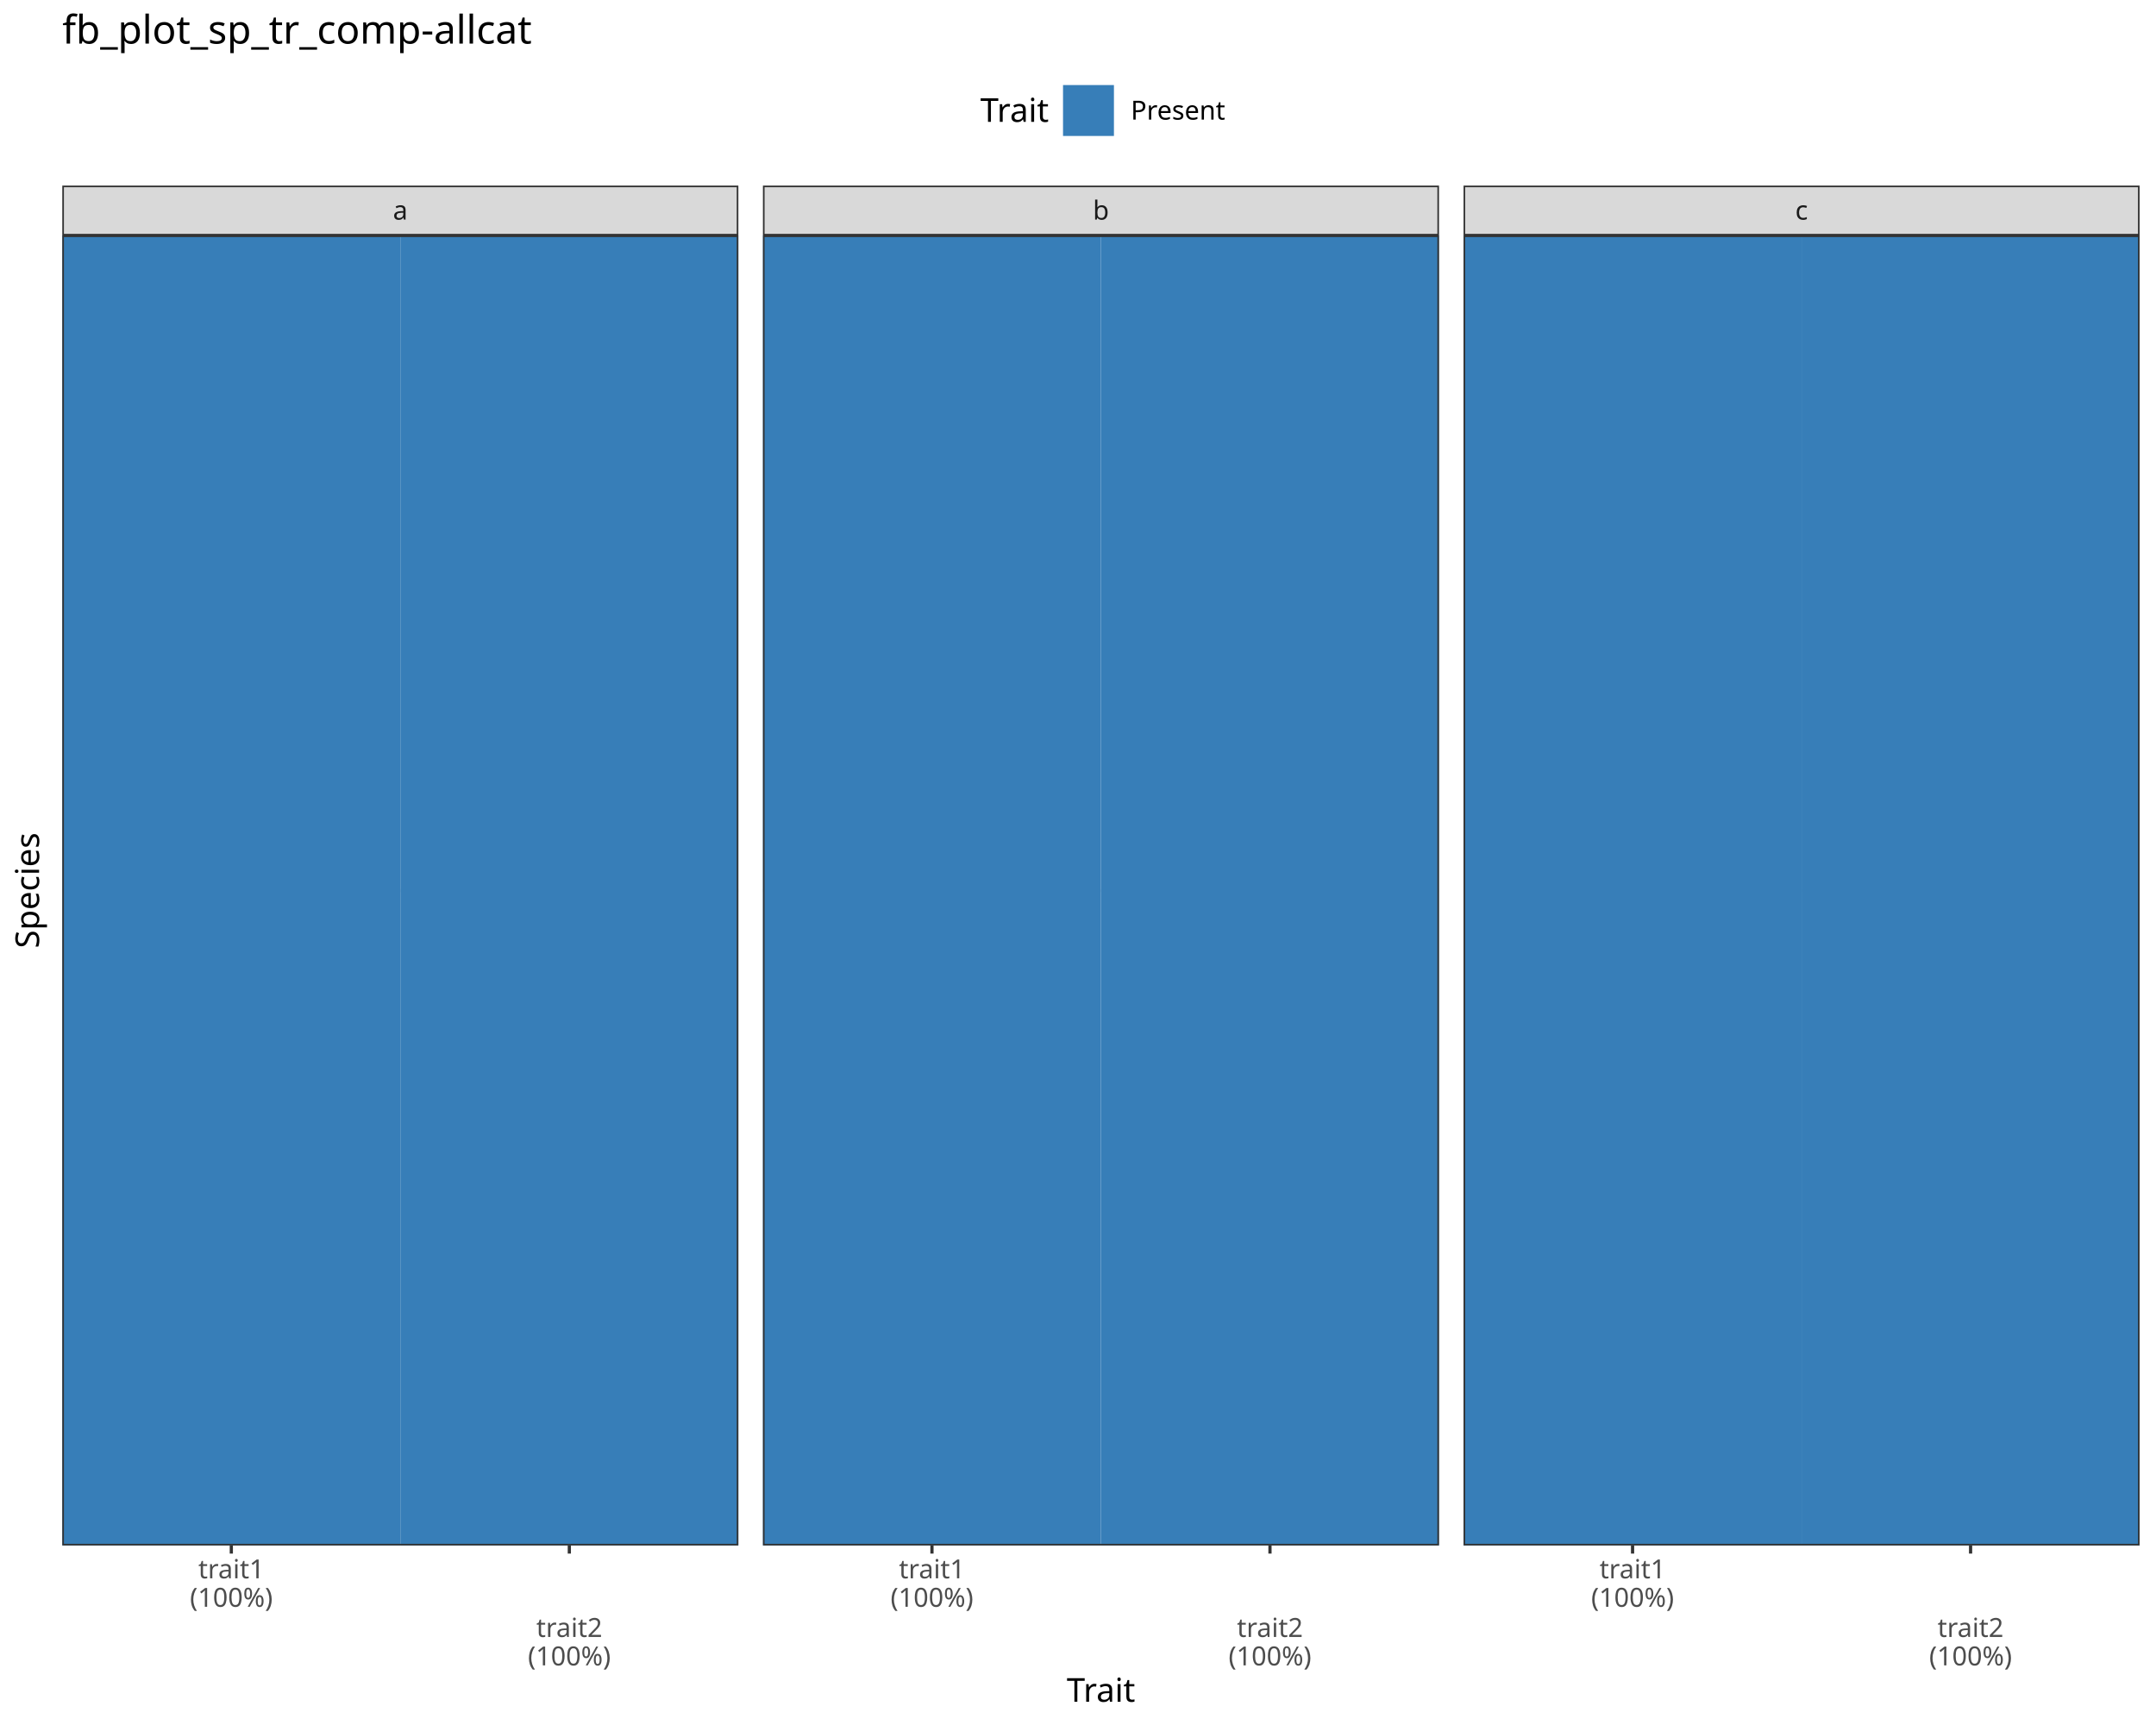
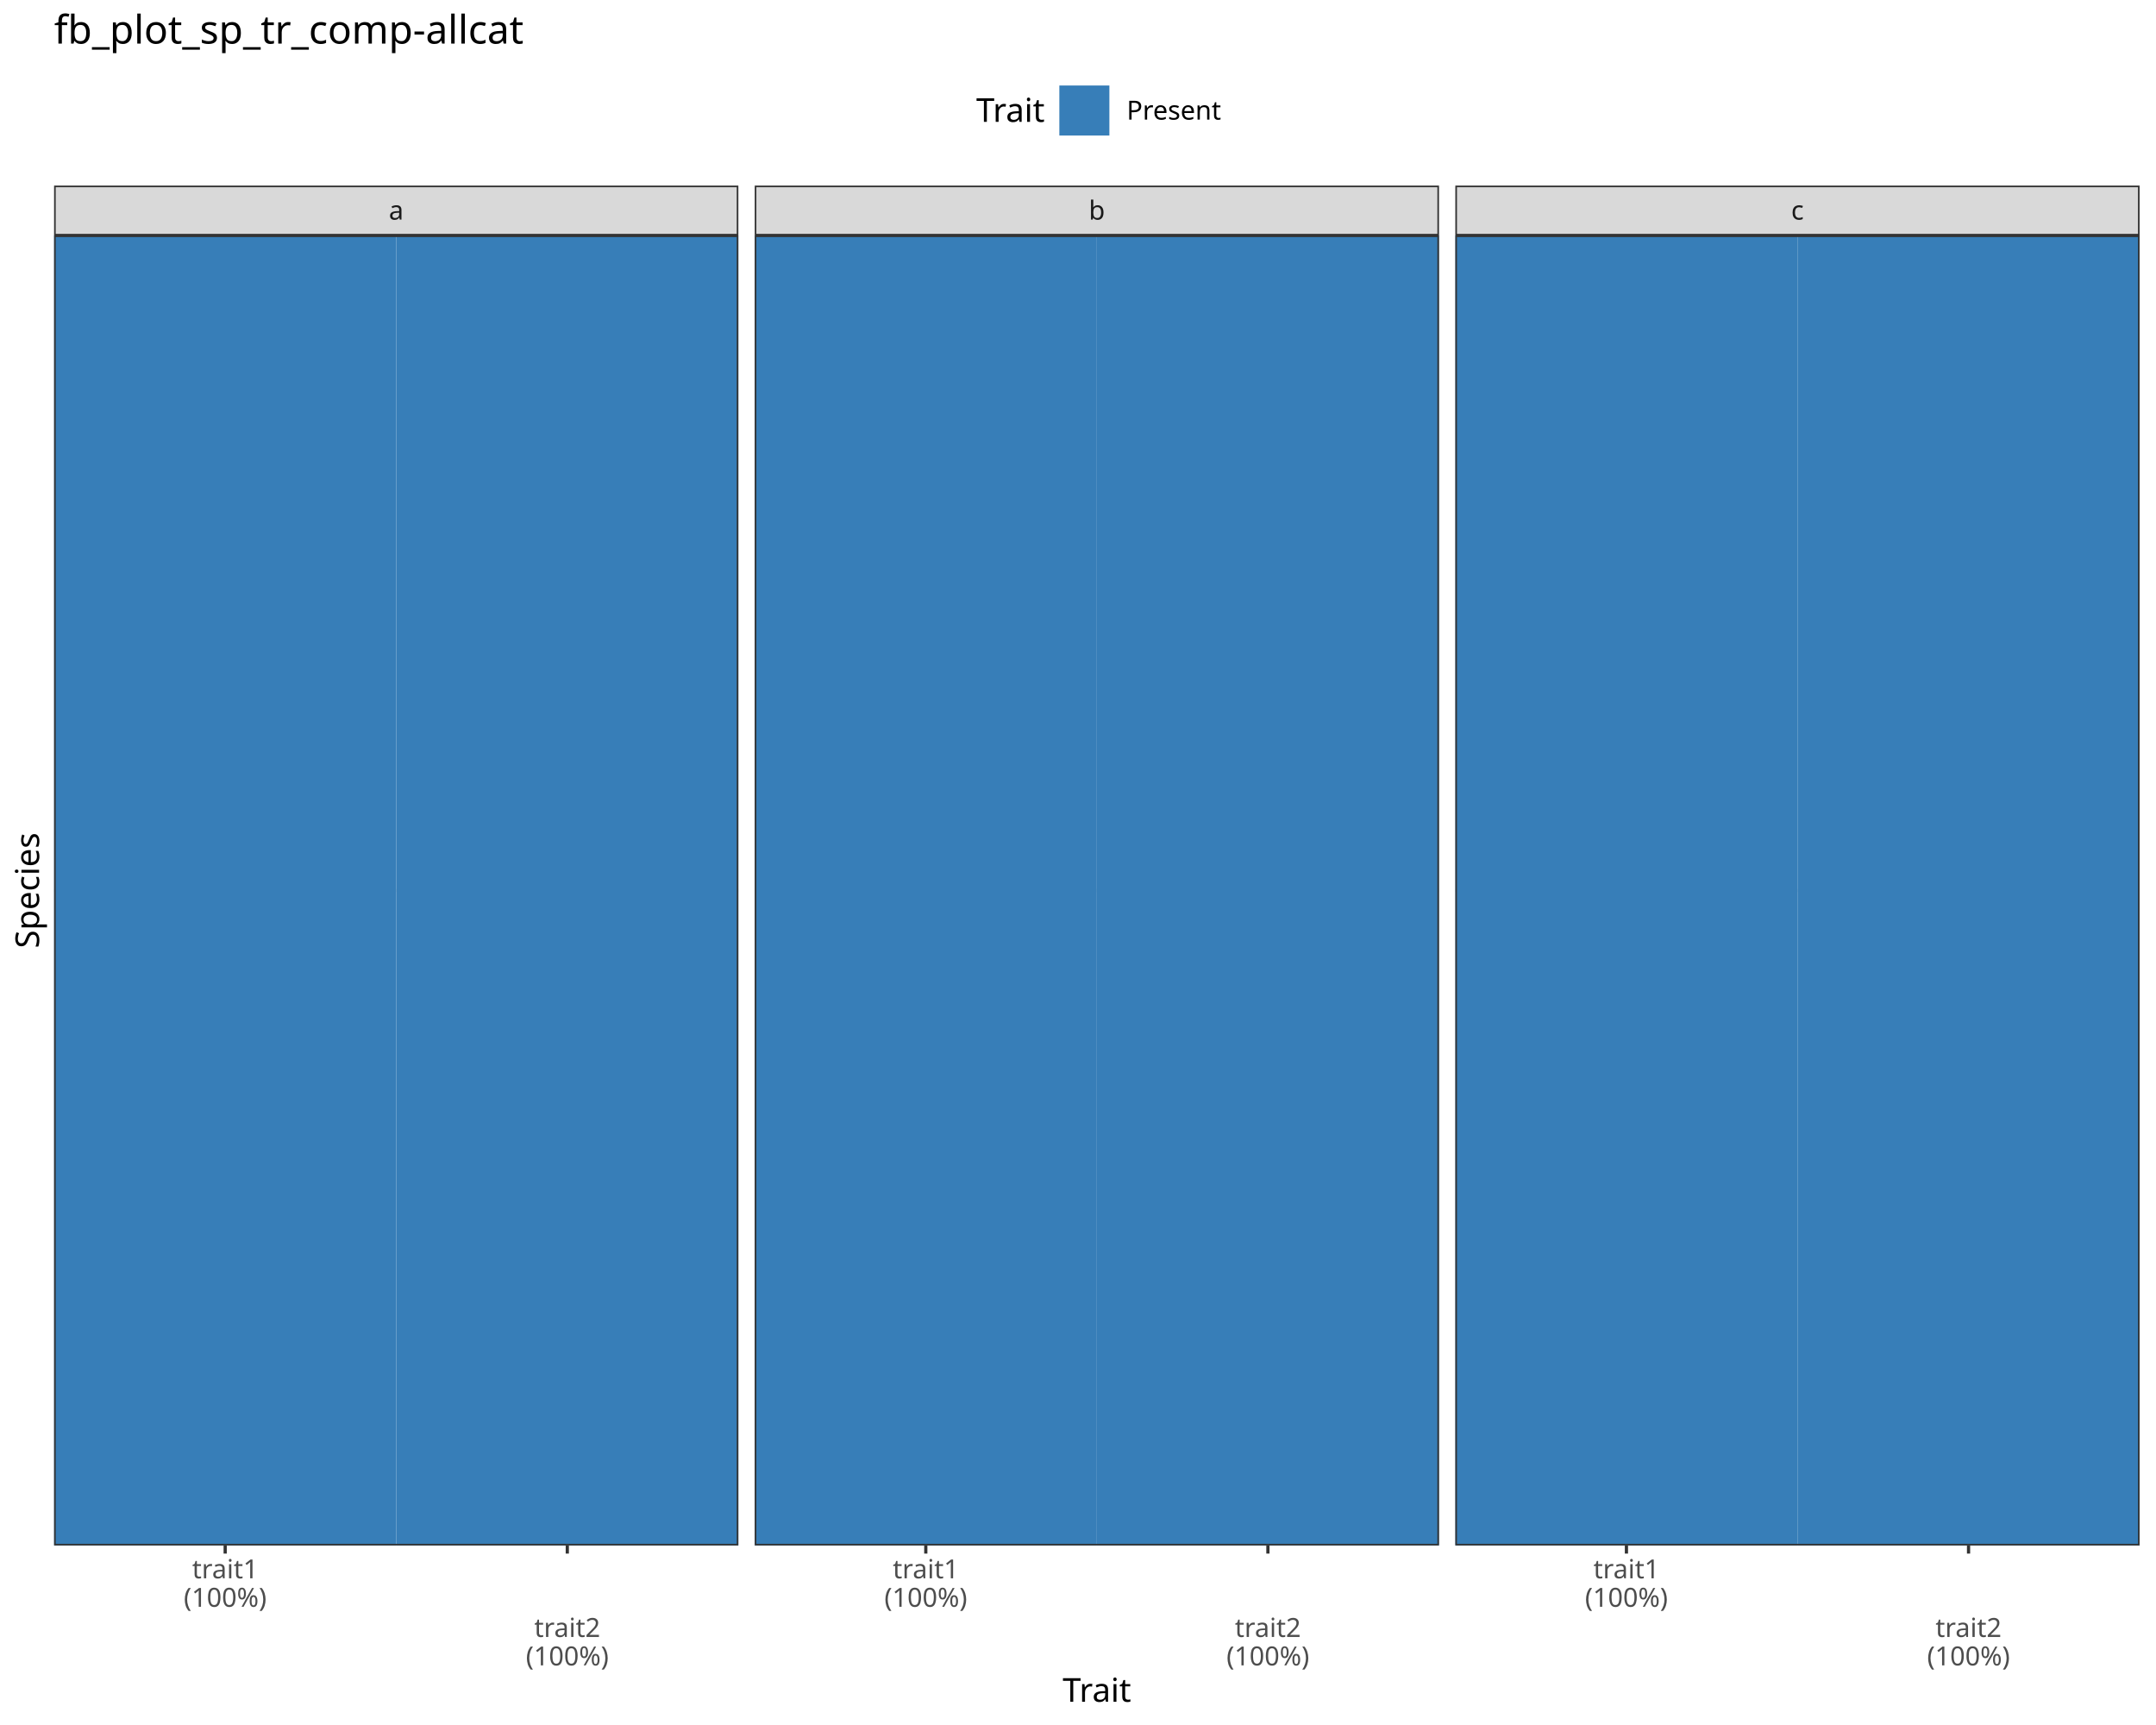
<svg xmlns="http://www.w3.org/2000/svg" class="svglite" data-engine-version="2.0" width="720.00pt" height="576.00pt" viewBox="0 0 720.00 576.00">
  <defs>
    <style type="text/css">
    .svglite line, .svglite polyline, .svglite polygon, .svglite path, .svglite rect, .svglite circle {
      fill: none;
      stroke: #000000;
      stroke-linecap: round;
      stroke-linejoin: round;
      stroke-miterlimit: 10.00;
    }
  </style>
  </defs>
  <rect width="100%" height="100%" style="stroke: none; fill: #FFFFFF;" />
  <defs>
    <clipPath id="cpMC4wMHw3MjAuMDB8MC4wMHw1NzYuMDA=">
      <rect x="0.00" y="0.00" width="720.00" height="576.00" />
    </clipPath>
  </defs>
  <g clip-path="url(#cpMC4wMHw3MjAuMDB8MC4wMHw1NzYuMDA=)">
    <rect x="0.00" y="0.00" width="720.00" height="576.00" style="stroke-width: 1.07; stroke: #FFFFFF; fill: #FFFFFF;" />
  </g>
  <defs>
-     <clipPath id="cpMjAuODF8MjQ2LjU3fDc4LjYzfDUxNi4wMw==">
-       <rect x="20.81" y="78.63" width="225.76" height="437.40" />
+     <clipPath id="cpMTguMDd8MjQ2LjU3fDc4LjYzfDUxNi4wMw==">
+       <rect x="18.07" y="78.63" width="228.50" height="437.40" />
    </clipPath>
  </defs>
-   <g clip-path="url(#cpMjAuODF8MjQ2LjU3fDc4LjYzfDUxNi4wMw==)">
-     <rect x="20.81" y="78.63" width="225.76" height="437.40" style="stroke-width: 1.07; stroke: none; fill: #FFFFFF;" />
-     <polyline points="20.81,297.33 246.57,297.33 " style="stroke-width: 1.07; stroke: #EBEBEB; stroke-linecap: butt;" />
-     <polyline points="77.25,516.03 77.25,78.63 " style="stroke-width: 1.07; stroke: #EBEBEB; stroke-linecap: butt;" />
-     <polyline points="190.13,516.03 190.13,78.63 " style="stroke-width: 1.07; stroke: #EBEBEB; stroke-linecap: butt;" />
-     <rect x="20.81" y="78.63" width="112.88" height="437.40" style="stroke-width: 0.21; stroke: none; stroke-linecap: butt; stroke-linejoin: miter; fill: #377EB8;" />
-     <rect x="133.69" y="78.63" width="112.88" height="437.40" style="stroke-width: 0.21; stroke: none; stroke-linecap: butt; stroke-linejoin: miter; fill: #377EB8;" />
-     <rect x="20.81" y="78.63" width="225.76" height="437.40" style="stroke-width: 1.07; stroke: #333333;" />
+   <g clip-path="url(#cpMTguMDd8MjQ2LjU3fDc4LjYzfDUxNi4wMw==)">
+     <rect x="18.07" y="78.63" width="228.50" height="437.40" style="stroke-width: 1.07; stroke: none; fill: #FFFFFF;" />
+     <polyline points="18.07,297.33 246.57,297.33 " style="stroke-width: 1.07; stroke: #EBEBEB; stroke-linecap: butt;" />
+     <polyline points="75.20,516.03 75.20,78.63 " style="stroke-width: 1.07; stroke: #EBEBEB; stroke-linecap: butt;" />
+     <polyline points="189.45,516.03 189.45,78.63 " style="stroke-width: 1.07; stroke: #EBEBEB; stroke-linecap: butt;" />
+     <rect x="18.07" y="78.63" width="114.25" height="437.40" style="stroke-width: 0.43; stroke: none; stroke-linecap: butt; stroke-linejoin: miter; fill: #377EB8;" />
+     <rect x="132.32" y="78.63" width="114.25" height="437.40" style="stroke-width: 0.43; stroke: none; stroke-linecap: butt; stroke-linejoin: miter; fill: #377EB8;" />
+     <rect x="18.07" y="78.63" width="228.50" height="437.40" style="stroke-width: 1.07; stroke: #333333;" />
  </g>
  <g clip-path="url(#cpMC4wMHw3MjAuMDB8MC4wMHw1NzYuMDA=)">
</g>
  <defs>
-     <clipPath id="cpMjU0Ljc5fDQ4MC41NHw3OC42M3w1MTYuMDM=">
-       <rect x="254.79" y="78.63" width="225.76" height="437.40" />
+     <clipPath id="cpMjUyLjA1fDQ4MC41NHw3OC42M3w1MTYuMDM=">
+       <rect x="252.05" y="78.63" width="228.50" height="437.40" />
    </clipPath>
  </defs>
-   <g clip-path="url(#cpMjU0Ljc5fDQ4MC41NHw3OC42M3w1MTYuMDM=)">
-     <rect x="254.79" y="78.63" width="225.76" height="437.40" style="stroke-width: 1.07; stroke: none; fill: #FFFFFF;" />
-     <polyline points="254.79,297.33 480.54,297.33 " style="stroke-width: 1.07; stroke: #EBEBEB; stroke-linecap: butt;" />
-     <polyline points="311.23,516.03 311.23,78.63 " style="stroke-width: 1.07; stroke: #EBEBEB; stroke-linecap: butt;" />
-     <polyline points="424.11,516.03 424.11,78.63 " style="stroke-width: 1.07; stroke: #EBEBEB; stroke-linecap: butt;" />
-     <rect x="254.79" y="78.63" width="112.88" height="437.40" style="stroke-width: 0.21; stroke: none; stroke-linecap: butt; stroke-linejoin: miter; fill: #377EB8;" />
-     <rect x="367.67" y="78.63" width="112.88" height="437.40" style="stroke-width: 0.21; stroke: none; stroke-linecap: butt; stroke-linejoin: miter; fill: #377EB8;" />
-     <rect x="254.79" y="78.63" width="225.76" height="437.40" style="stroke-width: 1.07; stroke: #333333;" />
+   <g clip-path="url(#cpMjUyLjA1fDQ4MC41NHw3OC42M3w1MTYuMDM=)">
+     <rect x="252.05" y="78.63" width="228.50" height="437.40" style="stroke-width: 1.07; stroke: none; fill: #FFFFFF;" />
+     <polyline points="252.05,297.33 480.54,297.33 " style="stroke-width: 1.07; stroke: #EBEBEB; stroke-linecap: butt;" />
+     <polyline points="309.17,516.03 309.17,78.63 " style="stroke-width: 1.07; stroke: #EBEBEB; stroke-linecap: butt;" />
+     <polyline points="423.42,516.03 423.42,78.63 " style="stroke-width: 1.07; stroke: #EBEBEB; stroke-linecap: butt;" />
+     <rect x="252.05" y="78.63" width="114.25" height="437.40" style="stroke-width: 0.43; stroke: none; stroke-linecap: butt; stroke-linejoin: miter; fill: #377EB8;" />
+     <rect x="366.30" y="78.63" width="114.25" height="437.40" style="stroke-width: 0.43; stroke: none; stroke-linecap: butt; stroke-linejoin: miter; fill: #377EB8;" />
+     <rect x="252.05" y="78.63" width="228.50" height="437.40" style="stroke-width: 1.07; stroke: #333333;" />
  </g>
  <g clip-path="url(#cpMC4wMHw3MjAuMDB8MC4wMHw1NzYuMDA=)">
</g>
  <defs>
-     <clipPath id="cpNDg4Ljc2fDcxNC41Mnw3OC42M3w1MTYuMDM=">
-       <rect x="488.76" y="78.63" width="225.76" height="437.40" />
+     <clipPath id="cpNDg2LjAyfDcxNC41Mnw3OC42M3w1MTYuMDM=">
+       <rect x="486.02" y="78.63" width="228.50" height="437.40" />
    </clipPath>
  </defs>
-   <g clip-path="url(#cpNDg4Ljc2fDcxNC41Mnw3OC42M3w1MTYuMDM=)">
-     <rect x="488.76" y="78.63" width="225.76" height="437.40" style="stroke-width: 1.07; stroke: none; fill: #FFFFFF;" />
-     <polyline points="488.76,297.33 714.52,297.33 " style="stroke-width: 1.07; stroke: #EBEBEB; stroke-linecap: butt;" />
-     <polyline points="545.20,516.03 545.20,78.63 " style="stroke-width: 1.07; stroke: #EBEBEB; stroke-linecap: butt;" />
-     <polyline points="658.08,516.03 658.08,78.63 " style="stroke-width: 1.07; stroke: #EBEBEB; stroke-linecap: butt;" />
-     <rect x="488.76" y="78.63" width="112.88" height="437.40" style="stroke-width: 0.21; stroke: none; stroke-linecap: butt; stroke-linejoin: miter; fill: #377EB8;" />
-     <rect x="601.64" y="78.63" width="112.88" height="437.40" style="stroke-width: 0.21; stroke: none; stroke-linecap: butt; stroke-linejoin: miter; fill: #377EB8;" />
-     <rect x="488.76" y="78.63" width="225.76" height="437.40" style="stroke-width: 1.07; stroke: #333333;" />
+   <g clip-path="url(#cpNDg2LjAyfDcxNC41Mnw3OC42M3w1MTYuMDM=)">
+     <rect x="486.02" y="78.63" width="228.50" height="437.40" style="stroke-width: 1.07; stroke: none; fill: #FFFFFF;" />
+     <polyline points="486.02,297.33 714.52,297.33 " style="stroke-width: 1.07; stroke: #EBEBEB; stroke-linecap: butt;" />
+     <polyline points="543.15,516.03 543.15,78.63 " style="stroke-width: 1.07; stroke: #EBEBEB; stroke-linecap: butt;" />
+     <polyline points="657.40,516.03 657.40,78.63 " style="stroke-width: 1.07; stroke: #EBEBEB; stroke-linecap: butt;" />
+     <rect x="486.02" y="78.63" width="114.25" height="437.40" style="stroke-width: 0.43; stroke: none; stroke-linecap: butt; stroke-linejoin: miter; fill: #377EB8;" />
+     <rect x="600.27" y="78.63" width="114.25" height="437.40" style="stroke-width: 0.43; stroke: none; stroke-linecap: butt; stroke-linejoin: miter; fill: #377EB8;" />
+     <rect x="486.02" y="78.63" width="228.50" height="437.40" style="stroke-width: 1.07; stroke: #333333;" />
  </g>
  <g clip-path="url(#cpMC4wMHw3MjAuMDB8MC4wMHw1NzYuMDA=)">
</g>
  <defs>
-     <clipPath id="cpMjAuODF8MjQ2LjU3fDYxLjk4fDc4LjYz">
-       <rect x="20.81" y="61.98" width="225.76" height="16.65" />
+     <clipPath id="cpMTguMDd8MjQ2LjU3fDYxLjk4fDc4LjYz">
+       <rect x="18.07" y="61.98" width="228.50" height="16.65" />
    </clipPath>
  </defs>
-   <g clip-path="url(#cpMjAuODF8MjQ2LjU3fDYxLjk4fDc4LjYz)">
-     <rect x="20.81" y="61.98" width="225.76" height="16.65" style="stroke-width: 1.07; stroke: #333333; fill: #D9D9D9;" />
-     <text x="133.69" y="73.33" text-anchor="middle" style="font-size: 8.80px; fill: #1A1A1A; font-family: sans;" textLength="4.89px" lengthAdjust="spacingAndGlyphs">a</text>
+   <g clip-path="url(#cpMTguMDd8MjQ2LjU3fDYxLjk4fDc4LjYz)">
+     <rect x="18.07" y="61.98" width="228.50" height="16.65" style="stroke-width: 1.07; stroke: #333333; fill: #D9D9D9;" />
+     <text x="132.32" y="73.33" text-anchor="middle" style="font-size: 8.80px; fill: #1A1A1A; font-family: sans;" textLength="4.89px" lengthAdjust="spacingAndGlyphs">a</text>
  </g>
  <g clip-path="url(#cpMC4wMHw3MjAuMDB8MC4wMHw1NzYuMDA=)">
</g>
  <defs>
-     <clipPath id="cpMjU0Ljc5fDQ4MC41NHw2MS45OHw3OC42Mw==">
-       <rect x="254.79" y="61.98" width="225.76" height="16.65" />
+     <clipPath id="cpMjUyLjA1fDQ4MC41NHw2MS45OHw3OC42Mw==">
+       <rect x="252.05" y="61.98" width="228.50" height="16.65" />
    </clipPath>
  </defs>
-   <g clip-path="url(#cpMjU0Ljc5fDQ4MC41NHw2MS45OHw3OC42Mw==)">
-     <rect x="254.79" y="61.98" width="225.76" height="16.65" style="stroke-width: 1.07; stroke: #333333; fill: #D9D9D9;" />
-     <text x="367.67" y="73.33" text-anchor="middle" style="font-size: 8.80px; fill: #1A1A1A; font-family: sans;" textLength="4.89px" lengthAdjust="spacingAndGlyphs">b</text>
+   <g clip-path="url(#cpMjUyLjA1fDQ4MC41NHw2MS45OHw3OC42Mw==)">
+     <rect x="252.05" y="61.98" width="228.50" height="16.65" style="stroke-width: 1.07; stroke: #333333; fill: #D9D9D9;" />
+     <text x="366.30" y="73.33" text-anchor="middle" style="font-size: 8.80px; fill: #1A1A1A; font-family: sans;" textLength="4.89px" lengthAdjust="spacingAndGlyphs">b</text>
  </g>
  <g clip-path="url(#cpMC4wMHw3MjAuMDB8MC4wMHw1NzYuMDA=)">
</g>
  <defs>
-     <clipPath id="cpNDg4Ljc2fDcxNC41Mnw2MS45OHw3OC42Mw==">
-       <rect x="488.76" y="61.98" width="225.76" height="16.65" />
+     <clipPath id="cpNDg2LjAyfDcxNC41Mnw2MS45OHw3OC42Mw==">
+       <rect x="486.02" y="61.98" width="228.50" height="16.65" />
    </clipPath>
  </defs>
-   <g clip-path="url(#cpNDg4Ljc2fDcxNC41Mnw2MS45OHw3OC42Mw==)">
-     <rect x="488.76" y="61.98" width="225.76" height="16.65" style="stroke-width: 1.07; stroke: #333333; fill: #D9D9D9;" />
-     <text x="601.64" y="73.33" text-anchor="middle" style="font-size: 8.80px; fill: #1A1A1A; font-family: sans;" textLength="4.40px" lengthAdjust="spacingAndGlyphs">c</text>
+   <g clip-path="url(#cpNDg2LjAyfDcxNC41Mnw2MS45OHw3OC42Mw==)">
+     <rect x="486.02" y="61.98" width="228.50" height="16.65" style="stroke-width: 1.07; stroke: #333333; fill: #D9D9D9;" />
+     <text x="600.27" y="73.33" text-anchor="middle" style="font-size: 8.80px; fill: #1A1A1A; font-family: sans;" textLength="4.40px" lengthAdjust="spacingAndGlyphs">c</text>
  </g>
  <g clip-path="url(#cpMC4wMHw3MjAuMDB8MC4wMHw1NzYuMDA=)">
-     <polyline points="77.25,518.77 77.25,516.03 " style="stroke-width: 1.07; stroke: #333333; stroke-linecap: butt;" />
-     <polyline points="190.13,518.77 190.13,516.03 " style="stroke-width: 1.07; stroke: #333333; stroke-linecap: butt;" />
-     <text x="77.25" y="527.02" text-anchor="middle" style="font-size: 8.80px; fill: #4D4D4D; font-family: sans;" textLength="19.56px" lengthAdjust="spacingAndGlyphs">trait1</text>
-     <text x="77.25" y="536.52" text-anchor="middle" style="font-size: 8.80px; fill: #4D4D4D; font-family: sans;" textLength="28.37px" lengthAdjust="spacingAndGlyphs">(100%)</text>
-     <text x="190.13" y="546.60" text-anchor="middle" style="font-size: 8.80px; fill: #4D4D4D; font-family: sans;" textLength="19.56px" lengthAdjust="spacingAndGlyphs">trait2</text>
-     <text x="190.13" y="556.10" text-anchor="middle" style="font-size: 8.80px; fill: #4D4D4D; font-family: sans;" textLength="28.37px" lengthAdjust="spacingAndGlyphs">(100%)</text>
-     <polyline points="311.23,518.77 311.23,516.03 " style="stroke-width: 1.07; stroke: #333333; stroke-linecap: butt;" />
-     <polyline points="424.11,518.77 424.11,516.03 " style="stroke-width: 1.07; stroke: #333333; stroke-linecap: butt;" />
-     <text x="311.23" y="527.02" text-anchor="middle" style="font-size: 8.80px; fill: #4D4D4D; font-family: sans;" textLength="19.56px" lengthAdjust="spacingAndGlyphs">trait1</text>
-     <text x="311.23" y="536.52" text-anchor="middle" style="font-size: 8.80px; fill: #4D4D4D; font-family: sans;" textLength="28.37px" lengthAdjust="spacingAndGlyphs">(100%)</text>
-     <text x="424.11" y="546.60" text-anchor="middle" style="font-size: 8.80px; fill: #4D4D4D; font-family: sans;" textLength="19.56px" lengthAdjust="spacingAndGlyphs">trait2</text>
-     <text x="424.11" y="556.10" text-anchor="middle" style="font-size: 8.80px; fill: #4D4D4D; font-family: sans;" textLength="28.37px" lengthAdjust="spacingAndGlyphs">(100%)</text>
-     <polyline points="545.20,518.77 545.20,516.03 " style="stroke-width: 1.07; stroke: #333333; stroke-linecap: butt;" />
-     <polyline points="658.08,518.77 658.08,516.03 " style="stroke-width: 1.07; stroke: #333333; stroke-linecap: butt;" />
-     <text x="545.20" y="527.02" text-anchor="middle" style="font-size: 8.80px; fill: #4D4D4D; font-family: sans;" textLength="19.56px" lengthAdjust="spacingAndGlyphs">trait1</text>
-     <text x="545.20" y="536.52" text-anchor="middle" style="font-size: 8.80px; fill: #4D4D4D; font-family: sans;" textLength="28.37px" lengthAdjust="spacingAndGlyphs">(100%)</text>
-     <text x="658.08" y="546.60" text-anchor="middle" style="font-size: 8.80px; fill: #4D4D4D; font-family: sans;" textLength="19.56px" lengthAdjust="spacingAndGlyphs">trait2</text>
-     <text x="658.08" y="556.10" text-anchor="middle" style="font-size: 8.80px; fill: #4D4D4D; font-family: sans;" textLength="28.37px" lengthAdjust="spacingAndGlyphs">(100%)</text>
-     <text x="367.67" y="568.24" text-anchor="middle" style="font-size: 11.00px; font-family: sans;" textLength="22.00px" lengthAdjust="spacingAndGlyphs">Trait</text>
+     <polyline points="75.20,518.77 75.20,516.03 " style="stroke-width: 1.07; stroke: #333333; stroke-linecap: butt;" />
+     <polyline points="189.45,518.77 189.45,516.03 " style="stroke-width: 1.07; stroke: #333333; stroke-linecap: butt;" />
+     <text x="75.20" y="527.02" text-anchor="middle" style="font-size: 8.80px; fill: #4D4D4D; font-family: sans;" textLength="19.56px" lengthAdjust="spacingAndGlyphs">trait1</text>
+     <text x="75.20" y="536.52" text-anchor="middle" style="font-size: 8.80px; fill: #4D4D4D; font-family: sans;" textLength="28.37px" lengthAdjust="spacingAndGlyphs">(100%)</text>
+     <text x="189.45" y="546.60" text-anchor="middle" style="font-size: 8.80px; fill: #4D4D4D; font-family: sans;" textLength="19.56px" lengthAdjust="spacingAndGlyphs">trait2</text>
+     <text x="189.45" y="556.10" text-anchor="middle" style="font-size: 8.80px; fill: #4D4D4D; font-family: sans;" textLength="28.37px" lengthAdjust="spacingAndGlyphs">(100%)</text>
+     <polyline points="309.17,518.77 309.17,516.03 " style="stroke-width: 1.07; stroke: #333333; stroke-linecap: butt;" />
+     <polyline points="423.42,518.77 423.42,516.03 " style="stroke-width: 1.07; stroke: #333333; stroke-linecap: butt;" />
+     <text x="309.17" y="527.02" text-anchor="middle" style="font-size: 8.80px; fill: #4D4D4D; font-family: sans;" textLength="19.56px" lengthAdjust="spacingAndGlyphs">trait1</text>
+     <text x="309.17" y="536.52" text-anchor="middle" style="font-size: 8.80px; fill: #4D4D4D; font-family: sans;" textLength="28.37px" lengthAdjust="spacingAndGlyphs">(100%)</text>
+     <text x="423.42" y="546.60" text-anchor="middle" style="font-size: 8.80px; fill: #4D4D4D; font-family: sans;" textLength="19.56px" lengthAdjust="spacingAndGlyphs">trait2</text>
+     <text x="423.42" y="556.10" text-anchor="middle" style="font-size: 8.80px; fill: #4D4D4D; font-family: sans;" textLength="28.37px" lengthAdjust="spacingAndGlyphs">(100%)</text>
+     <polyline points="543.15,518.77 543.15,516.03 " style="stroke-width: 1.07; stroke: #333333; stroke-linecap: butt;" />
+     <polyline points="657.40,518.77 657.40,516.03 " style="stroke-width: 1.07; stroke: #333333; stroke-linecap: butt;" />
+     <text x="543.15" y="527.02" text-anchor="middle" style="font-size: 8.80px; fill: #4D4D4D; font-family: sans;" textLength="19.56px" lengthAdjust="spacingAndGlyphs">trait1</text>
+     <text x="543.15" y="536.52" text-anchor="middle" style="font-size: 8.80px; fill: #4D4D4D; font-family: sans;" textLength="28.37px" lengthAdjust="spacingAndGlyphs">(100%)</text>
+     <text x="657.40" y="546.60" text-anchor="middle" style="font-size: 8.80px; fill: #4D4D4D; font-family: sans;" textLength="19.56px" lengthAdjust="spacingAndGlyphs">trait2</text>
+     <text x="657.40" y="556.10" text-anchor="middle" style="font-size: 8.80px; fill: #4D4D4D; font-family: sans;" textLength="28.37px" lengthAdjust="spacingAndGlyphs">(100%)</text>
+     <text x="366.30" y="568.24" text-anchor="middle" style="font-size: 11.00px; font-family: sans;" textLength="22.00px" lengthAdjust="spacingAndGlyphs">Trait</text>
    <text transform="translate(13.05,297.33) rotate(-90)" text-anchor="middle" style="font-size: 11.00px; font-family: sans;" textLength="39.14px" lengthAdjust="spacingAndGlyphs">Species</text>
-     <rect x="321.90" y="22.78" width="91.53" height="28.24" style="stroke-width: 1.07; stroke: none; fill: #FFFFFF;" />
-     <text x="327.38" y="40.69" style="font-size: 11.00px; font-family: sans;" textLength="22.00px" lengthAdjust="spacingAndGlyphs">Trait</text>
-     <rect x="354.86" y="28.26" width="17.28" height="17.28" style="stroke-width: 1.07; stroke: none; fill: #FFFFFF;" />
-     <rect x="355.00" y="28.40" width="17.00" height="17.00" style="stroke-width: 0.21; stroke: none; stroke-linecap: butt; stroke-linejoin: miter; fill: #377EB8;" />
-     <text x="377.62" y="39.93" style="font-size: 8.80px; font-family: sans;" textLength="30.33px" lengthAdjust="spacingAndGlyphs">Present</text>
-     <text x="20.81" y="14.56" style="font-size: 13.20px; font-family: sans;" textLength="151.17px" lengthAdjust="spacingAndGlyphs">fb_plot_sp_tr_comp-allcat</text>
+     <rect x="320.53" y="22.78" width="91.53" height="28.24" style="stroke-width: 1.07; stroke: none; fill: #FFFFFF;" />
+     <text x="326.01" y="40.69" style="font-size: 11.00px; font-family: sans;" textLength="22.00px" lengthAdjust="spacingAndGlyphs">Trait</text>
+     <rect x="353.49" y="28.26" width="17.28" height="17.28" style="stroke-width: 1.07; stroke: none; fill: #FFFFFF;" />
+     <rect x="353.77" y="28.55" width="16.71" height="16.71" style="stroke-width: 0.43; stroke: none; stroke-linecap: butt; stroke-linejoin: miter; fill: #377EB8;" />
+     <text x="376.25" y="39.93" style="font-size: 8.80px; font-family: sans;" textLength="30.33px" lengthAdjust="spacingAndGlyphs">Present</text>
+     <text x="18.07" y="14.56" style="font-size: 13.20px; font-family: sans;" textLength="151.17px" lengthAdjust="spacingAndGlyphs">fb_plot_sp_tr_comp-allcat</text>
  </g>
</svg>
